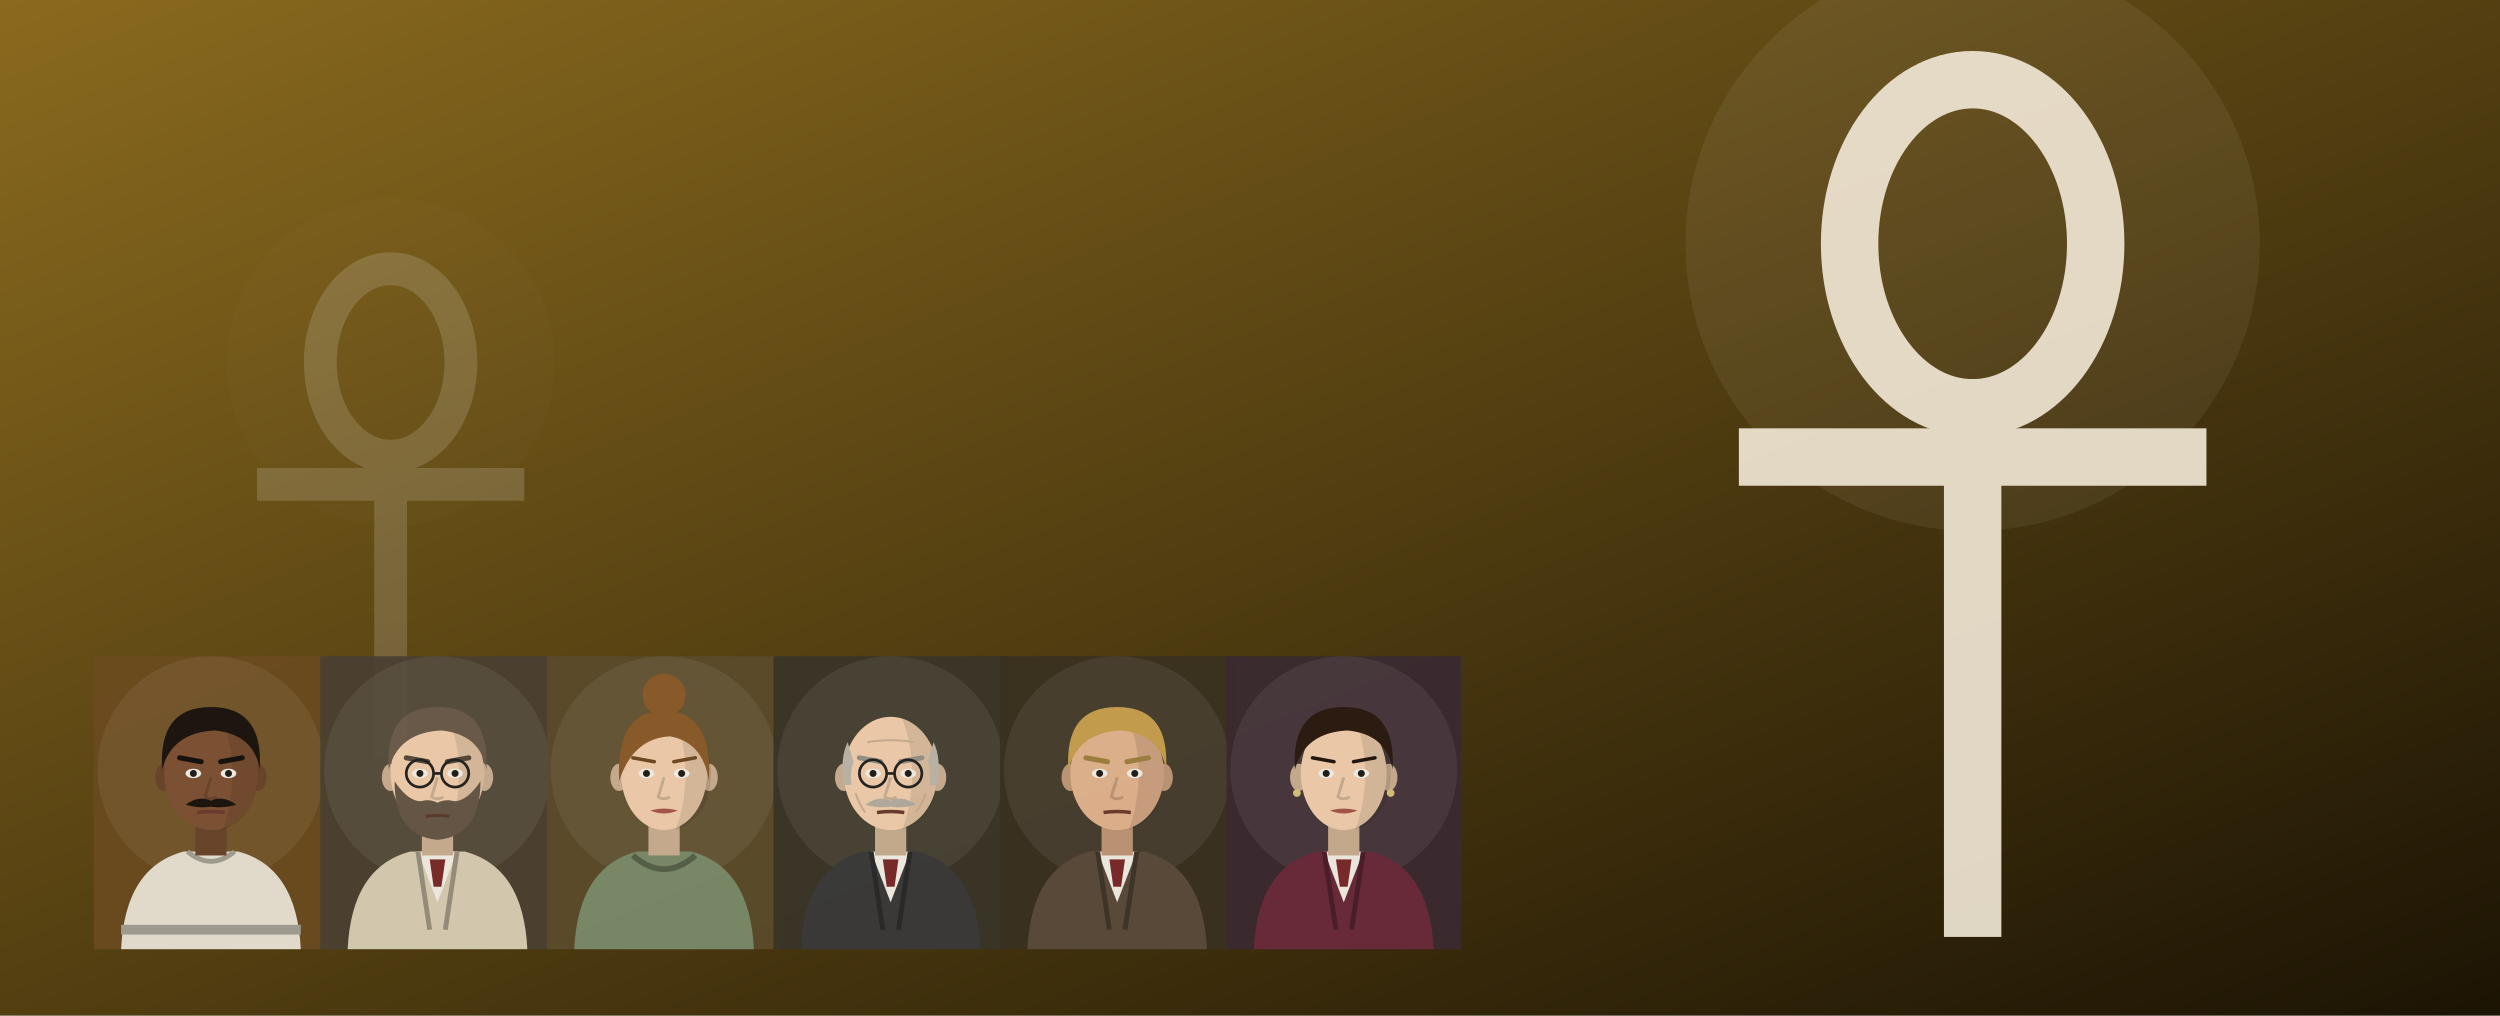
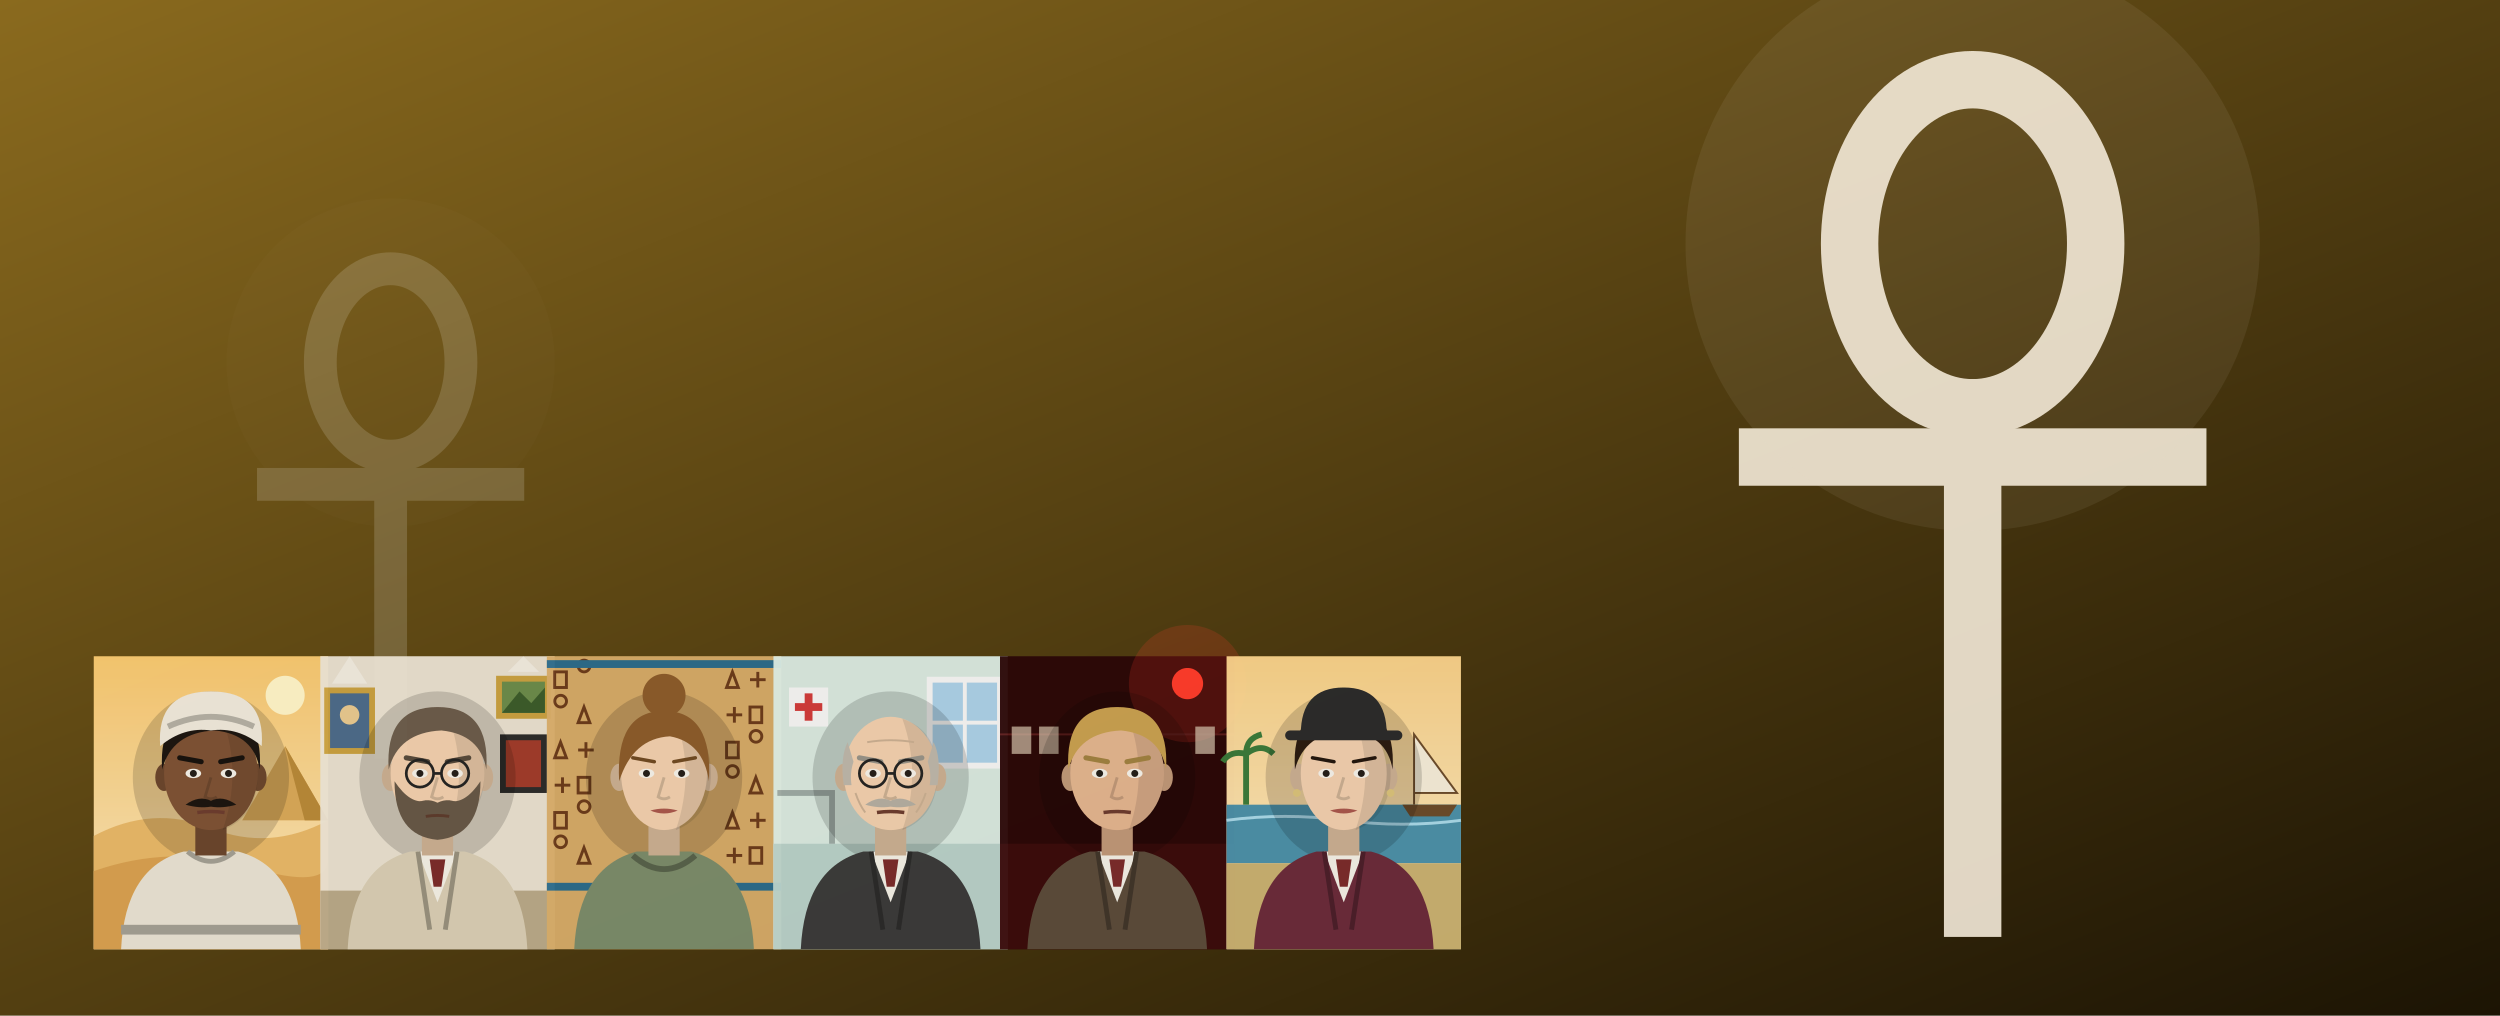
<svg xmlns="http://www.w3.org/2000/svg" viewBox="0 0 1280 520">
  <style>.fx{transform-box:fill-box;transform-origin:center}.tw{animation:tw 3s ease-in-out infinite}.pu{animation:pu 4s ease-in-out infinite}@keyframes tw{50%{opacity:.25}}@keyframes pu{50%{opacity:.55}}@keyframes spin{to{transform:rotate(360deg)}}@media (prefers-reduced-motion:reduce){*{animation:none!important}}</style>
  <defs>
    <linearGradient id="btelegramaluxor" x1="0" y1="0" x2="1" y2="1">
      <stop offset="0" stop-color="#8a6a1e" />
      <stop offset="1" stop-color="#1c1404" />
    </linearGradient>
  </defs>
  <rect width="1280" height="520" fill="url(#btelegramaluxor)" />
  <g transform="translate(800,-60) scale(2.1)" opacity=".9">
    <ellipse cx="100" cy="88" rx="30" ry="40" fill="none" stroke="#f4ead8" stroke-width="14" />
    <path d="M100 128V250M50 140H150" stroke="#f4ead8" stroke-width="14" stroke-linecap="square" />
    <circle cx="100" cy="88" r="70" fill="#f4ead8" opacity=".08" class="fx pu" />
  </g>
  <g transform="translate(80,80) scale(1.2)" opacity=".16">
    <ellipse cx="100" cy="88" rx="30" ry="40" fill="none" stroke="#fff" stroke-width="14" />
    <path d="M100 128V250M50 140H150" stroke="#fff" stroke-width="14" stroke-linecap="square" />
    <circle cx="100" cy="88" r="70" fill="#fff" opacity=".08" class="fx pu" />
  </g>
  <g transform="translate(48,336) scale(1)" opacity=".95">
-     <rect width="120" height="150" fill="#6a4a1e" />
-     <circle cx="60" cy="58" r="58" fill="#fff" opacity=".07" />
+     <defs>
+       <linearGradient id="s19" x1="0" y1="0" x2="0" y2="1">
+         <stop offset="0" stop-color="#f8c870" />
+         <stop offset="1" stop-color="#fbe8c0" />
+       </linearGradient>
+     </defs>
+     <rect width="120" height="150" fill="url(#s19)" />
+     <circle cx="98" cy="20" r="10" fill="#fff4c8" />
+     <path d="M76 84 L98 46 L120 84Z" fill="#d8a858" />
+     <path d="M98 46 L120 84 H108Z" fill="#b88838" />
+     <path d="M0 92 Q30 76 60 88 T120 84 V150 H0Z" fill="#e8b868" />
+     <path d="M0 110 Q40 96 80 108 T120 104 V150 H0Z" fill="#d8a050" />
+     <ellipse cx="60" cy="62" rx="40" ry="44" fill="#000" opacity=".16" />
    <path d="M14 150 Q16 108 46 100 H74 Q104 108 106 150Z" fill="#e8e2d4" />
    <path d="M48 100 Q60 110 72 100" stroke="#a29e94" stroke-width="2.5" fill="none" />
    <path d="M14 140 H106" stroke="#a29e94" stroke-width="5" />
    <rect x="52" y="86" width="16" height="16" fill="#69442c" />
    <ellipse cx="36" cy="62" rx="4.5" ry="7" fill="#69442c" />
    <ellipse cx="84" cy="62" rx="4.5" ry="7" fill="#69442c" />
    <ellipse cx="60" cy="60" rx="24" ry="29" fill="#7d5134" />
    <path d="M66 32 Q84 38 84 60 Q84 82 66 89 Q76 60 66 32Z" fill="#000" opacity=".1" />
    <path d="M35 58 Q33 26 60 26 Q87 26 85 58 Q82 40 62 38 Q40 39 35 58Z" fill="#1a1410" />
    <path d="M44 52 L55 54 M65 54 L76 52" stroke="#15100d" stroke-width="2.6" stroke-linecap="round" />
    <ellipse cx="51" cy="60" rx="4" ry="2.4" fill="#f4f1ea" />
    <circle cx="51" cy="60" r="1.8" fill="#221c18" />
    <ellipse cx="69" cy="60" rx="4" ry="2.4" fill="#f4f1ea" />
    <circle cx="69" cy="60" r="1.8" fill="#221c18" />
    <path d="M60 62 L57 72 Q60 74 63 72" fill="none" stroke="#69442c" stroke-width="1.5" />
    <path d="M53 80 Q60 79 67 80" stroke="#6b3b2e" stroke-width="1.8" fill="none" />
    <path d="M47 76 Q54 71 60 74 Q66 71 73 76 Q66 78 60 77 Q54 78 47 76Z" fill="#19130f" />
+     <path d="M34 46 Q32 18 60 18 Q88 18 86 46 Q74 36 60 38 Q46 36 34 46Z" fill="#efe9dc" />
+     <path d="M38 36 Q60 26 82 36" stroke="#b3afa5" stroke-width="3" fill="none" />
  </g>
  <g transform="translate(164,336) scale(1)" opacity=".95">
-     <rect width="120" height="150" fill="#4a4030" />
-     <circle cx="60" cy="58" r="58" fill="#fff" opacity=".07" />
+     <rect width="120" height="150" fill="#e8e0d0" />
+     <rect x="2" y="16" width="26" height="34" fill="#c8a040" />
+     <rect x="5" y="19" width="20" height="28" fill="#4a6a8a" />
+     <circle cx="15" cy="30" r="5" fill="#e8c890" />
+     <rect x="90" y="10" width="28" height="22" fill="#c8a040" />
+     <rect x="93" y="13" width="22" height="16" fill="#6a8a4a" />
+     <path d="M93 29 L102 18 L108 24 L115 16 V29Z" fill="#3a5a2a" />
+     <rect x="92" y="40" width="24" height="30" fill="#2a2a2a" />
+     <rect x="95" y="43" width="18" height="24" fill="#a03a2a" />
+     <path d="M15 0 L6 14 H24Z M104 0 L96 8 H112Z" fill="#fff" opacity=".35" />
+     <rect x="0" y="120" width="120" height="30" fill="#b8a888" />
+     <ellipse cx="60" cy="62" rx="40" ry="44" fill="#000" opacity=".16" />
    <path d="M14 150 Q16 108 46 100 H74 Q104 108 106 150Z" fill="#d8cdb4" />
    <path d="M50 100 L60 126 L70 100Z" fill="#f2efe6" />
    <path d="M56 104 L64 104 L62 118 L58 118Z" fill="#7a2a2a" />
    <path d="M50 100 L56 140 M70 100 L64 140" stroke="#97907e" stroke-width="2.5" />
    <rect x="52" y="86" width="16" height="16" fill="#caae92" />
    <ellipse cx="36" cy="62" rx="4.5" ry="7" fill="#caae92" />
    <ellipse cx="84" cy="62" rx="4.5" ry="7" fill="#caae92" />
    <ellipse cx="60" cy="60" rx="24" ry="29" fill="#f1cfae" />
    <path d="M66 32 Q84 38 84 60 Q84 82 66 89 Q76 60 66 32Z" fill="#000" opacity=".1" />
    <path d="M35 58 Q33 26 60 26 Q87 26 85 58 Q82 40 62 38 Q40 39 35 58Z" fill="#6a5a4a" />
    <path d="M44 52 L55 54 M65 54 L76 52" stroke="#55483b" stroke-width="2.6" stroke-linecap="round" />
    <ellipse cx="51" cy="60" rx="4" ry="2.4" fill="#f4f1ea" />
    <circle cx="51" cy="60" r="1.8" fill="#221c18" />
    <ellipse cx="69" cy="60" rx="4" ry="2.4" fill="#f4f1ea" />
    <circle cx="69" cy="60" r="1.8" fill="#221c18" />
    <path d="M60 62 L57 72 Q60 74 63 72" fill="none" stroke="#caae92" stroke-width="1.5" />
    <path d="M53 80 Q60 79 67 80" stroke="#6b3b2e" stroke-width="1.8" fill="none" />
    <path d="M38 64 Q38 92 60 94 Q82 92 82 64 Q74 76 66 74 Q60 78 54 74 Q46 76 38 64Z" fill="#655646" />
    <path d="M48 76 Q54 72 60 75 Q66 72 72 76 Q66 78 60 77 Q54 78 48 76Z" fill="#655646" />
    <path d="M54 82 Q60 81 66 82" stroke="#5b3a2c" stroke-width="1.5" fill="none" />
    <circle cx="51" cy="60" r="7" fill="none" stroke="#222" stroke-width="1.4" />
    <circle cx="69" cy="60" r="7" fill="none" stroke="#222" stroke-width="1.4" />
    <path d="M58 60H62" stroke="#222" stroke-width="1.4" />
  </g>
  <g transform="translate(280,336) scale(1)" opacity=".95">
-     <rect width="120" height="150" fill="#5a4a2a" />
-     <circle cx="60" cy="58" r="58" fill="#fff" opacity=".07" />
+     <rect width="120" height="150" fill="#d8b070" />
+     <rect x="0" y="0" width="120" height="150" fill="#c89850" opacity=".3" />
+     <path d="M0 0 h6 v8 h-6Z" transform="translate(4,8)" fill="none" stroke="#6a3a1a" stroke-width="1.5" />
+     <path d="M3 0 a3 3 0 1 1 0.1 0Z" transform="translate(16,8)" fill="none" stroke="#6a3a1a" stroke-width="1.5" />
+     <path d="M0 8 L3 0 L6 8Z" transform="translate(92,8)" fill="none" stroke="#6a3a1a" stroke-width="1.5" />
+     <path d="M0 4 h8 M4 0 v8" transform="translate(104,8)" fill="none" stroke="#6a3a1a" stroke-width="1.5" />
+     <path d="M3 0 a3 3 0 1 1 0.1 0Z" transform="translate(4,26)" fill="none" stroke="#6a3a1a" stroke-width="1.5" />
+     <path d="M0 8 L3 0 L6 8Z" transform="translate(16,26)" fill="none" stroke="#6a3a1a" stroke-width="1.5" />
+     <path d="M0 4 h8 M4 0 v8" transform="translate(92,26)" fill="none" stroke="#6a3a1a" stroke-width="1.5" />
+     <path d="M0 0 h6 v8 h-6Z" transform="translate(104,26)" fill="none" stroke="#6a3a1a" stroke-width="1.5" />
+     <path d="M0 8 L3 0 L6 8Z" transform="translate(4,44)" fill="none" stroke="#6a3a1a" stroke-width="1.5" />
+     <path d="M0 4 h8 M4 0 v8" transform="translate(16,44)" fill="none" stroke="#6a3a1a" stroke-width="1.5" />
+     <path d="M0 0 h6 v8 h-6Z" transform="translate(92,44)" fill="none" stroke="#6a3a1a" stroke-width="1.5" />
+     <path d="M3 0 a3 3 0 1 1 0.1 0Z" transform="translate(104,44)" fill="none" stroke="#6a3a1a" stroke-width="1.5" />
+     <path d="M0 4 h8 M4 0 v8" transform="translate(4,62)" fill="none" stroke="#6a3a1a" stroke-width="1.5" />
+     <path d="M0 0 h6 v8 h-6Z" transform="translate(16,62)" fill="none" stroke="#6a3a1a" stroke-width="1.5" />
+     <path d="M3 0 a3 3 0 1 1 0.1 0Z" transform="translate(92,62)" fill="none" stroke="#6a3a1a" stroke-width="1.5" />
+     <path d="M0 8 L3 0 L6 8Z" transform="translate(104,62)" fill="none" stroke="#6a3a1a" stroke-width="1.5" />
+     <path d="M0 0 h6 v8 h-6Z" transform="translate(4,80)" fill="none" stroke="#6a3a1a" stroke-width="1.5" />
+     <path d="M3 0 a3 3 0 1 1 0.1 0Z" transform="translate(16,80)" fill="none" stroke="#6a3a1a" stroke-width="1.5" />
+     <path d="M0 8 L3 0 L6 8Z" transform="translate(92,80)" fill="none" stroke="#6a3a1a" stroke-width="1.5" />
+     <path d="M0 4 h8 M4 0 v8" transform="translate(104,80)" fill="none" stroke="#6a3a1a" stroke-width="1.5" />
+     <path d="M3 0 a3 3 0 1 1 0.1 0Z" transform="translate(4,98)" fill="none" stroke="#6a3a1a" stroke-width="1.5" />
+     <path d="M0 8 L3 0 L6 8Z" transform="translate(16,98)" fill="none" stroke="#6a3a1a" stroke-width="1.5" />
+     <path d="M0 4 h8 M4 0 v8" transform="translate(92,98)" fill="none" stroke="#6a3a1a" stroke-width="1.5" />
+     <path d="M0 0 h6 v8 h-6Z" transform="translate(104,98)" fill="none" stroke="#6a3a1a" stroke-width="1.5" />
+     <path d="M0 4 H120 M0 118 H120" stroke="#2a6a8a" stroke-width="4" />
+     <ellipse cx="60" cy="62" rx="40" ry="44" fill="#000" opacity=".16" />
    <circle cx="60" cy="20" r="11" fill="#8a5a2a" />
    <path d="M14 150 Q16 108 46 100 H74 Q104 108 106 150Z" fill="#7a8a6a" />
    <path d="M44 102 Q60 116 76 102" stroke="#55614a" stroke-width="3" fill="none" />
    <rect x="52" y="86" width="16" height="16" fill="#caae92" />
    <ellipse cx="37" cy="62" rx="4.5" ry="7" fill="#caae92" />
    <ellipse cx="83" cy="62" rx="4.5" ry="7" fill="#caae92" />
    <ellipse cx="60" cy="60" rx="22" ry="29" fill="#f1cfae" />
    <path d="M66 32 Q84 38 84 60 Q84 82 66 89 Q76 60 66 32Z" fill="#000" opacity=".1" />
    <path d="M37 64 Q35 28 60 28 Q85 28 83 64 Q80 44 63 41 Q44 42 37 64Z" fill="#8a5a2a" />
    <path d="M44 52 L55 54 M65 54 L76 52" stroke="#6e4822" stroke-width="1.8" stroke-linecap="round" />
    <ellipse cx="51" cy="60" rx="4" ry="2.4" fill="#f4f1ea" />
    <circle cx="51" cy="60" r="1.8" fill="#221c18" />
    <ellipse cx="69" cy="60" rx="4" ry="2.4" fill="#f4f1ea" />
    <circle cx="69" cy="60" r="1.8" fill="#221c18" />
    <path d="M60 62 L57 72 Q60 74 63 72" fill="none" stroke="#caae92" stroke-width="1.5" />
    <path d="M53 79 Q60 77 67 79 Q60 82 53 79Z" fill="#a8564c" />
  </g>
  <g transform="translate(396,336) scale(1)" opacity=".95">
-     <rect width="120" height="150" fill="#3a3428" />
-     <circle cx="60" cy="58" r="58" fill="#fff" opacity=".07" />
+     <rect width="120" height="150" fill="#d8e8e0" />
+     <rect x="0" y="96" width="120" height="54" fill="#b8d0c8" />
+     <rect x="80" y="12" width="36" height="44" fill="#aad0e8" stroke="#f4f4f4" stroke-width="3" />
+     <path d="M98 12 V56 M80 34 H116" stroke="#f4f4f4" stroke-width="2" />
+     <rect x="8" y="16" width="20" height="20" fill="#f4f4f4" />
+     <path d="M18 19 V33 M11 26 H25" stroke="#d03a3a" stroke-width="4" />
+     <path d="M2 70 H30 V96" stroke="#9aa8a4" stroke-width="3" fill="none" />
+     <ellipse cx="60" cy="62" rx="40" ry="44" fill="#000" opacity=".16" />
    <path d="M14 150 Q16 108 46 100 H74 Q104 108 106 150Z" fill="#3a3a3a" />
    <path d="M50 100 L60 126 L70 100Z" fill="#f2efe6" />
    <path d="M56 104 L64 104 L62 118 L58 118Z" fill="#7a2a2a" />
    <path d="M50 100 L56 140 M70 100 L64 140" stroke="#292929" stroke-width="2.5" />
    <rect x="52" y="86" width="16" height="16" fill="#caae92" />
    <ellipse cx="36" cy="62" rx="4.5" ry="7" fill="#caae92" />
    <ellipse cx="84" cy="62" rx="4.5" ry="7" fill="#caae92" />
    <ellipse cx="60" cy="60" rx="24" ry="29" fill="#f1cfae" />
    <path d="M66 32 Q84 38 84 60 Q84 82 66 89 Q76 60 66 32Z" fill="#000" opacity=".1" />
    <path d="M36 66 Q34 52 38 44 L41 54 Q39 60 40 66Z M84 66 Q86 52 82 44 L79 54 Q81 60 80 66Z" fill="#bcb6aa" />
    <path d="M48 44 Q60 42 72 44 M42 70 Q44 76 47 80 M78 70 Q76 76 73 80" stroke="#caae92" stroke-width="1" fill="none" />
    <path d="M44 52 L55 54 M65 54 L76 52" stroke="#969288" stroke-width="2.6" stroke-linecap="round" />
    <ellipse cx="51" cy="60" rx="4" ry="2.4" fill="#f4f1ea" />
    <circle cx="51" cy="60" r="1.8" fill="#221c18" />
    <ellipse cx="69" cy="60" rx="4" ry="2.4" fill="#f4f1ea" />
    <circle cx="69" cy="60" r="1.8" fill="#221c18" />
    <path d="M60 62 L57 72 Q60 74 63 72" fill="none" stroke="#caae92" stroke-width="1.5" />
    <path d="M53 80 Q60 79 67 80" stroke="#6b3b2e" stroke-width="1.8" fill="none" />
    <path d="M47 76 Q54 71 60 74 Q66 71 73 76 Q66 78 60 77 Q54 78 47 76Z" fill="#b3ada2" />
    <circle cx="51" cy="60" r="7" fill="none" stroke="#222" stroke-width="1.4" />
    <circle cx="69" cy="60" r="7" fill="none" stroke="#222" stroke-width="1.4" />
    <path d="M58 60H62" stroke="#222" stroke-width="1.4" />
  </g>
  <g transform="translate(512,336) scale(1)" opacity=".95">
-     <rect width="120" height="150" fill="#3a3020" />
-     <circle cx="60" cy="58" r="58" fill="#fff" opacity=".07" />
+     <rect width="120" height="150" fill="#2a0606" />
+     <circle cx="96" cy="14" r="8" fill="#ff3a2a" />
+     <circle cx="96" cy="14" r="30" fill="#ff3a2a" opacity=".18" />
+     <path d="M0 40 H120" stroke="#5a1a1a" stroke-width="1" />
+     <g fill="#d8c8b0" opacity=".7">
+       <rect x="6" y="36" width="10" height="14" />
+       <rect x="20" y="36" width="10" height="14" />
+       <rect x="100" y="36" width="10" height="14" />
+     </g>
+     <rect x="0" y="96" width="120" height="54" fill="#3a0a0a" />
+     <ellipse cx="60" cy="62" rx="40" ry="44" fill="#000" opacity=".16" />
    <path d="M14 150 Q16 108 46 100 H74 Q104 108 106 150Z" fill="#5a4a3a" />
    <path d="M50 100 L60 126 L70 100Z" fill="#f2efe6" />
    <path d="M56 104 L64 104 L62 118 L58 118Z" fill="#7a2a2a" />
    <path d="M50 100 L56 140 M70 100 L64 140" stroke="#3f3429" stroke-width="2.5" />
    <rect x="52" y="86" width="16" height="16" fill="#bf9778" />
    <ellipse cx="36" cy="62" rx="4.5" ry="7" fill="#bf9778" />
    <ellipse cx="84" cy="62" rx="4.5" ry="7" fill="#bf9778" />
    <ellipse cx="60" cy="60" rx="24" ry="29" fill="#e3b48f" />
    <path d="M66 32 Q84 38 84 60 Q84 82 66 89 Q76 60 66 32Z" fill="#000" opacity=".1" />
    <path d="M35 58 Q33 26 60 26 Q87 26 85 58 Q82 40 62 38 Q40 39 35 58Z" fill="#c8a050" />
    <path d="M44 52 L55 54 M65 54 L76 52" stroke="#a08040" stroke-width="2.6" stroke-linecap="round" />
    <ellipse cx="51" cy="60" rx="4" ry="2.4" fill="#f4f1ea" />
    <circle cx="51" cy="60" r="1.8" fill="#221c18" />
    <ellipse cx="69" cy="60" rx="4" ry="2.4" fill="#f4f1ea" />
    <circle cx="69" cy="60" r="1.8" fill="#221c18" />
    <path d="M60 62 L57 72 Q60 74 63 72" fill="none" stroke="#bf9778" stroke-width="1.5" />
    <path d="M53 80 Q60 79 67 80" stroke="#6b3b2e" stroke-width="1.8" fill="none" />
  </g>
  <g transform="translate(628,336) scale(1)" opacity=".95">
-     <rect width="120" height="150" fill="#3a2a30" />
-     <circle cx="60" cy="58" r="58" fill="#fff" opacity=".07" />
+     <defs>
+       <linearGradient id="s20" x1="0" y1="0" x2="0" y2="1">
+         <stop offset="0" stop-color="#f8d088" />
+         <stop offset="1" stop-color="#fcecc8" />
+       </linearGradient>
+     </defs>
+     <rect width="120" height="150" fill="url(#s20)" />
+     <rect y="76" width="120" height="30" fill="#4a90a8" />
+     <path d="M0 84 Q30 80 60 84 T120 84" stroke="#a8d8e8" stroke-width="1.5" fill="none" />
+     <path d="M96 76 V40 L118 70 H96Z" fill="#f4ecd8" stroke="#6a4a2a" stroke-width="1" />
+     <path d="M90 76 H118 L114 82 H94Z" fill="#6a4a2a" />
+     <path d="M10 76 V50 M10 50 q-8 -2 -12 4 M10 50 q8 -6 14 0 M10 50 q0 -8 8 -10" stroke="#3a7a3a" stroke-width="3" fill="none" />
+     <path d="M0 106 H120 V150 H0Z" fill="#c8b070" />
+     <ellipse cx="60" cy="62" rx="40" ry="44" fill="#000" opacity=".16" />
    <path d="M14 150 Q16 108 46 100 H74 Q104 108 106 150Z" fill="#6a2a3a" />
    <path d="M50 100 L60 126 L70 100Z" fill="#f2efe6" />
    <path d="M56 104 L64 104 L62 118 L58 118Z" fill="#7a2a2a" />
    <path d="M50 100 L56 140 M70 100 L64 140" stroke="#4a1d29" stroke-width="2.5" />
    <rect x="52" y="86" width="16" height="16" fill="#caae92" />
    <ellipse cx="37" cy="62" rx="4.5" ry="7" fill="#caae92" />
    <ellipse cx="83" cy="62" rx="4.5" ry="7" fill="#caae92" />
    <ellipse cx="60" cy="60" rx="22" ry="29" fill="#f1cfae" />
    <path d="M66 32 Q84 38 84 60 Q84 82 66 89 Q76 60 66 32Z" fill="#000" opacity=".1" />
    <path d="M35 58 Q33 26 60 26 Q87 26 85 58 Q82 40 62 38 Q40 39 35 58Z" fill="#2a1a10" />
    <path d="M44 52 L55 54 M65 54 L76 52" stroke="#22150d" stroke-width="1.8" stroke-linecap="round" />
    <ellipse cx="51" cy="60" rx="4" ry="2.4" fill="#f4f1ea" />
    <circle cx="51" cy="60" r="1.8" fill="#221c18" />
    <ellipse cx="69" cy="60" rx="4" ry="2.4" fill="#f4f1ea" />
    <circle cx="69" cy="60" r="1.8" fill="#221c18" />
    <path d="M60 62 L57 72 Q60 74 63 72" fill="none" stroke="#caae92" stroke-width="1.5" />
    <path d="M53 79 Q60 77 67 79 Q60 82 53 79Z" fill="#a8564c" />
+     <path d="M38 40 Q38 16 60 16 Q82 16 82 40Z" fill="#2a2a2a" />
+     <rect x="30" y="38" width="60" height="5" rx="2.5" fill="#2a2a2a" />
    <circle cx="36" cy="70" r="2" fill="#d9c27a" />
    <circle cx="84" cy="70" r="2" fill="#d9c27a" />
  </g>
</svg>
